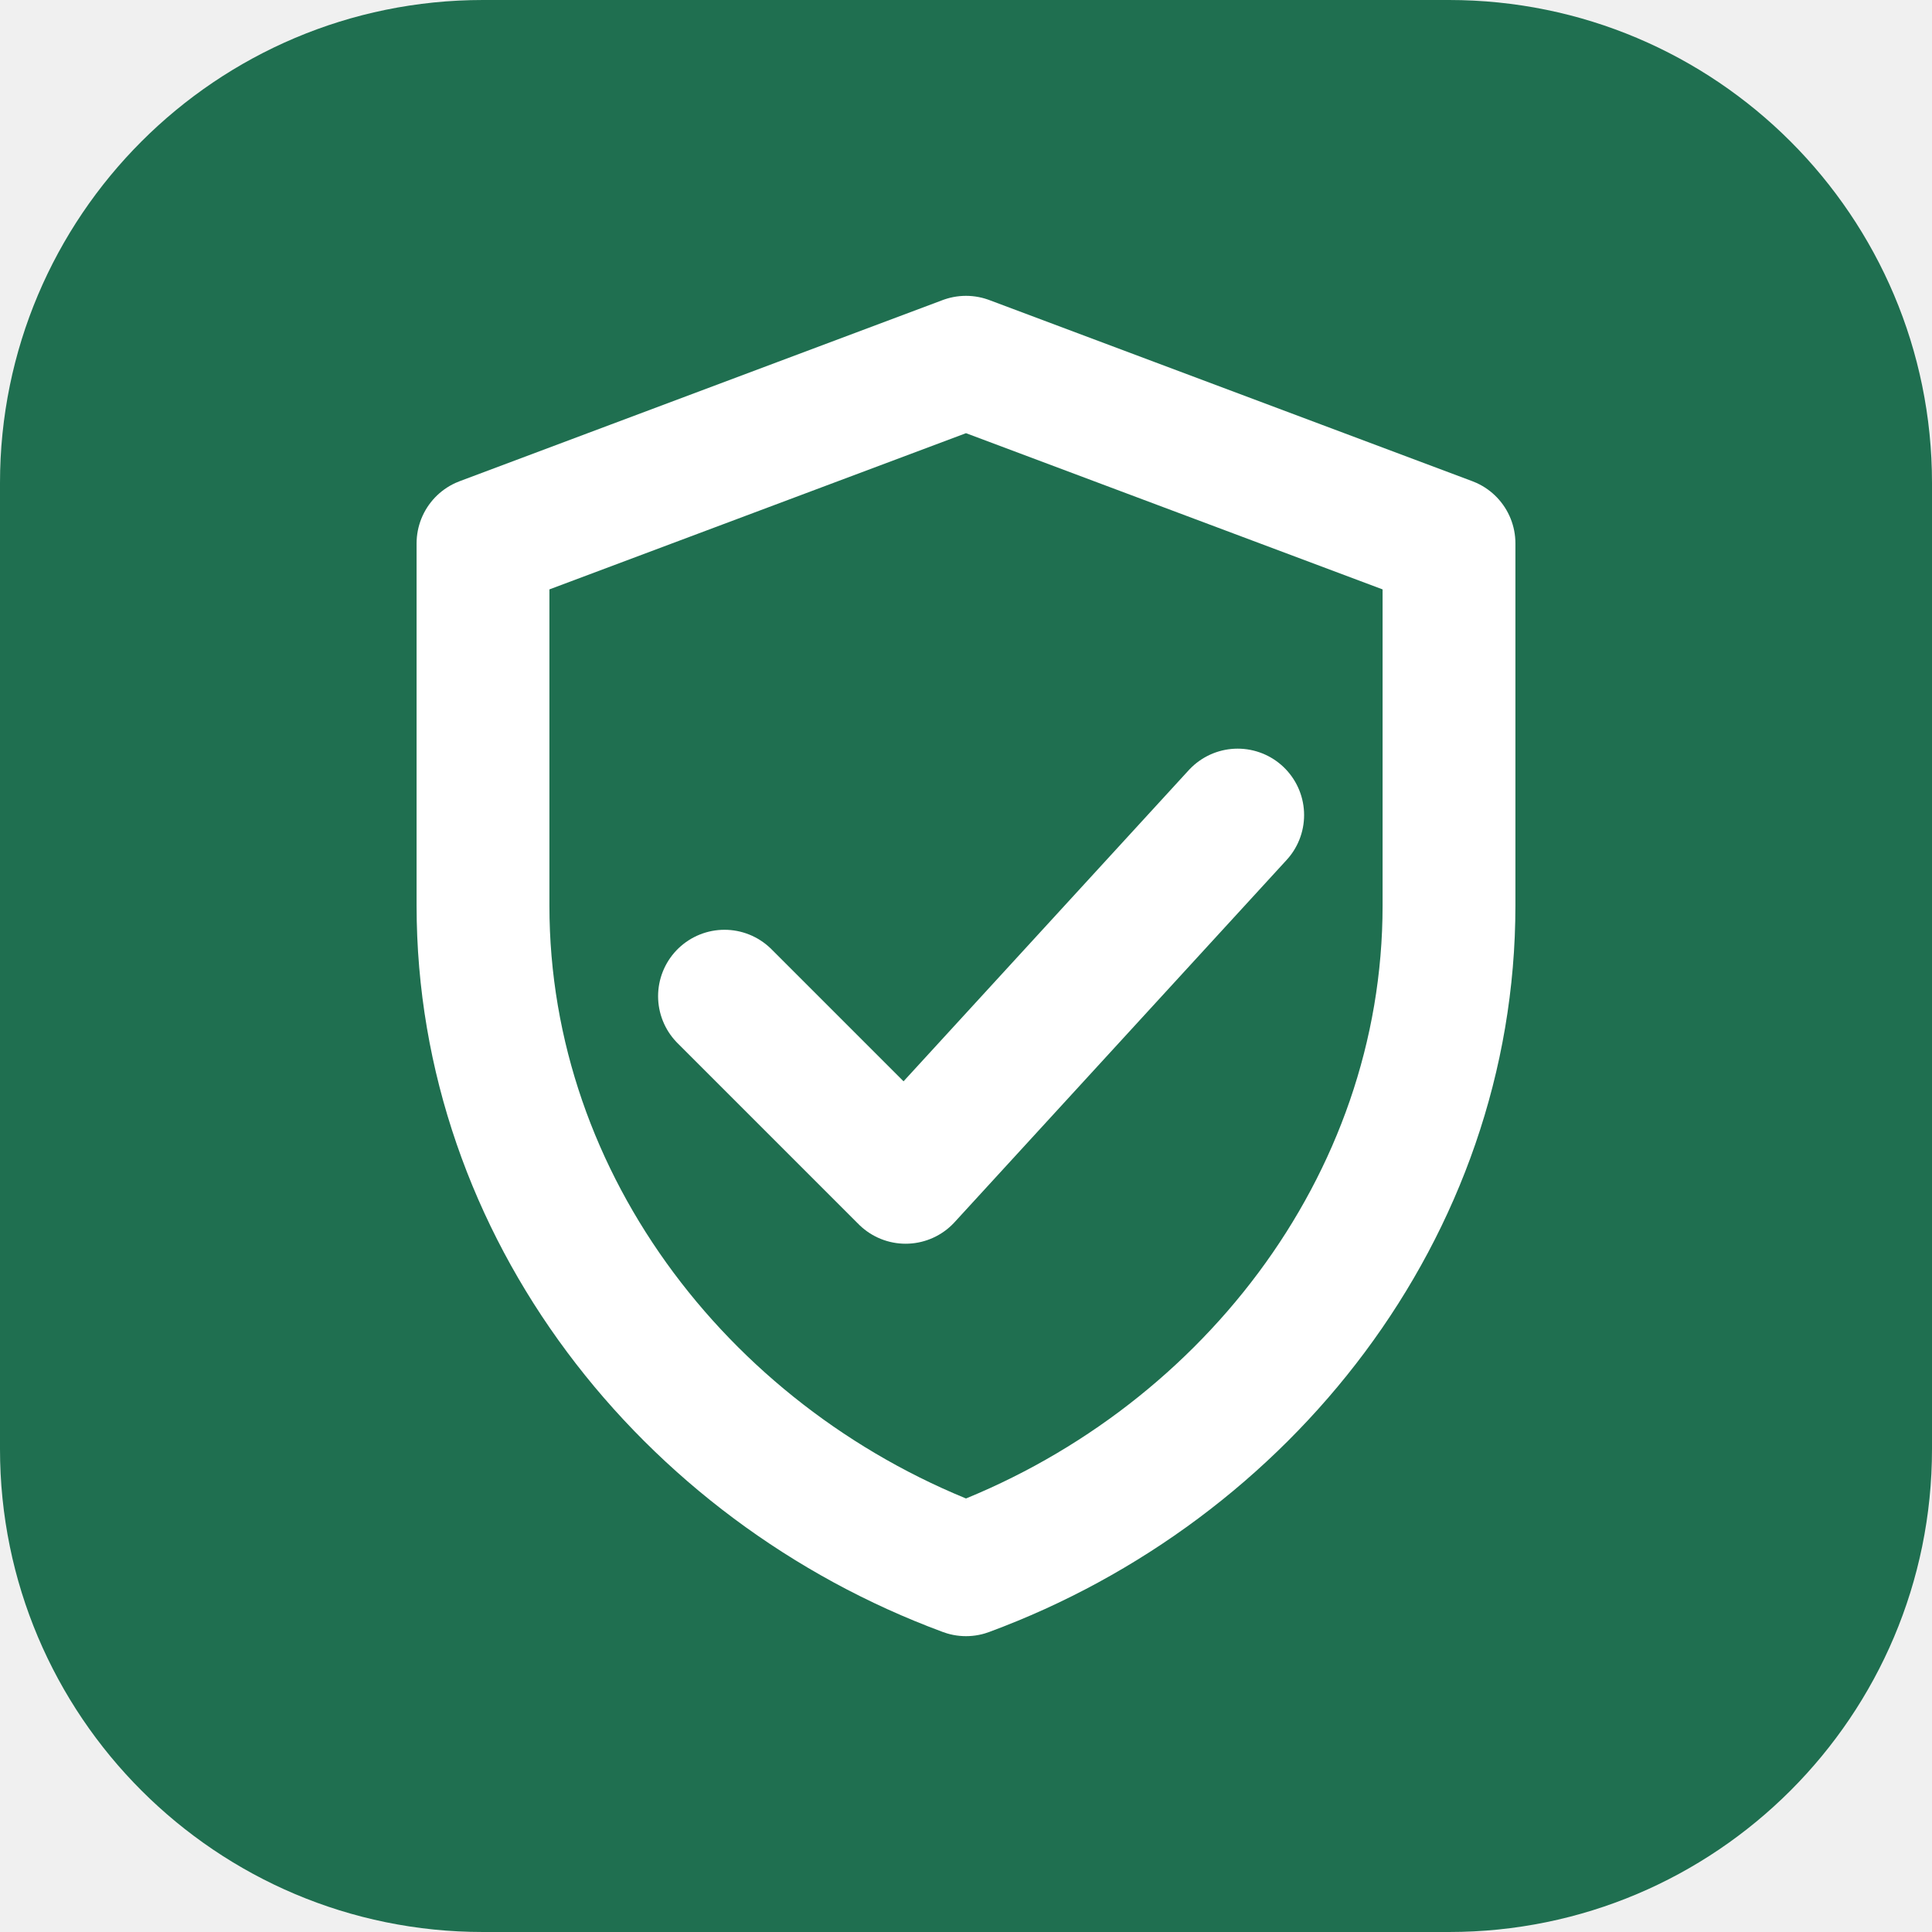
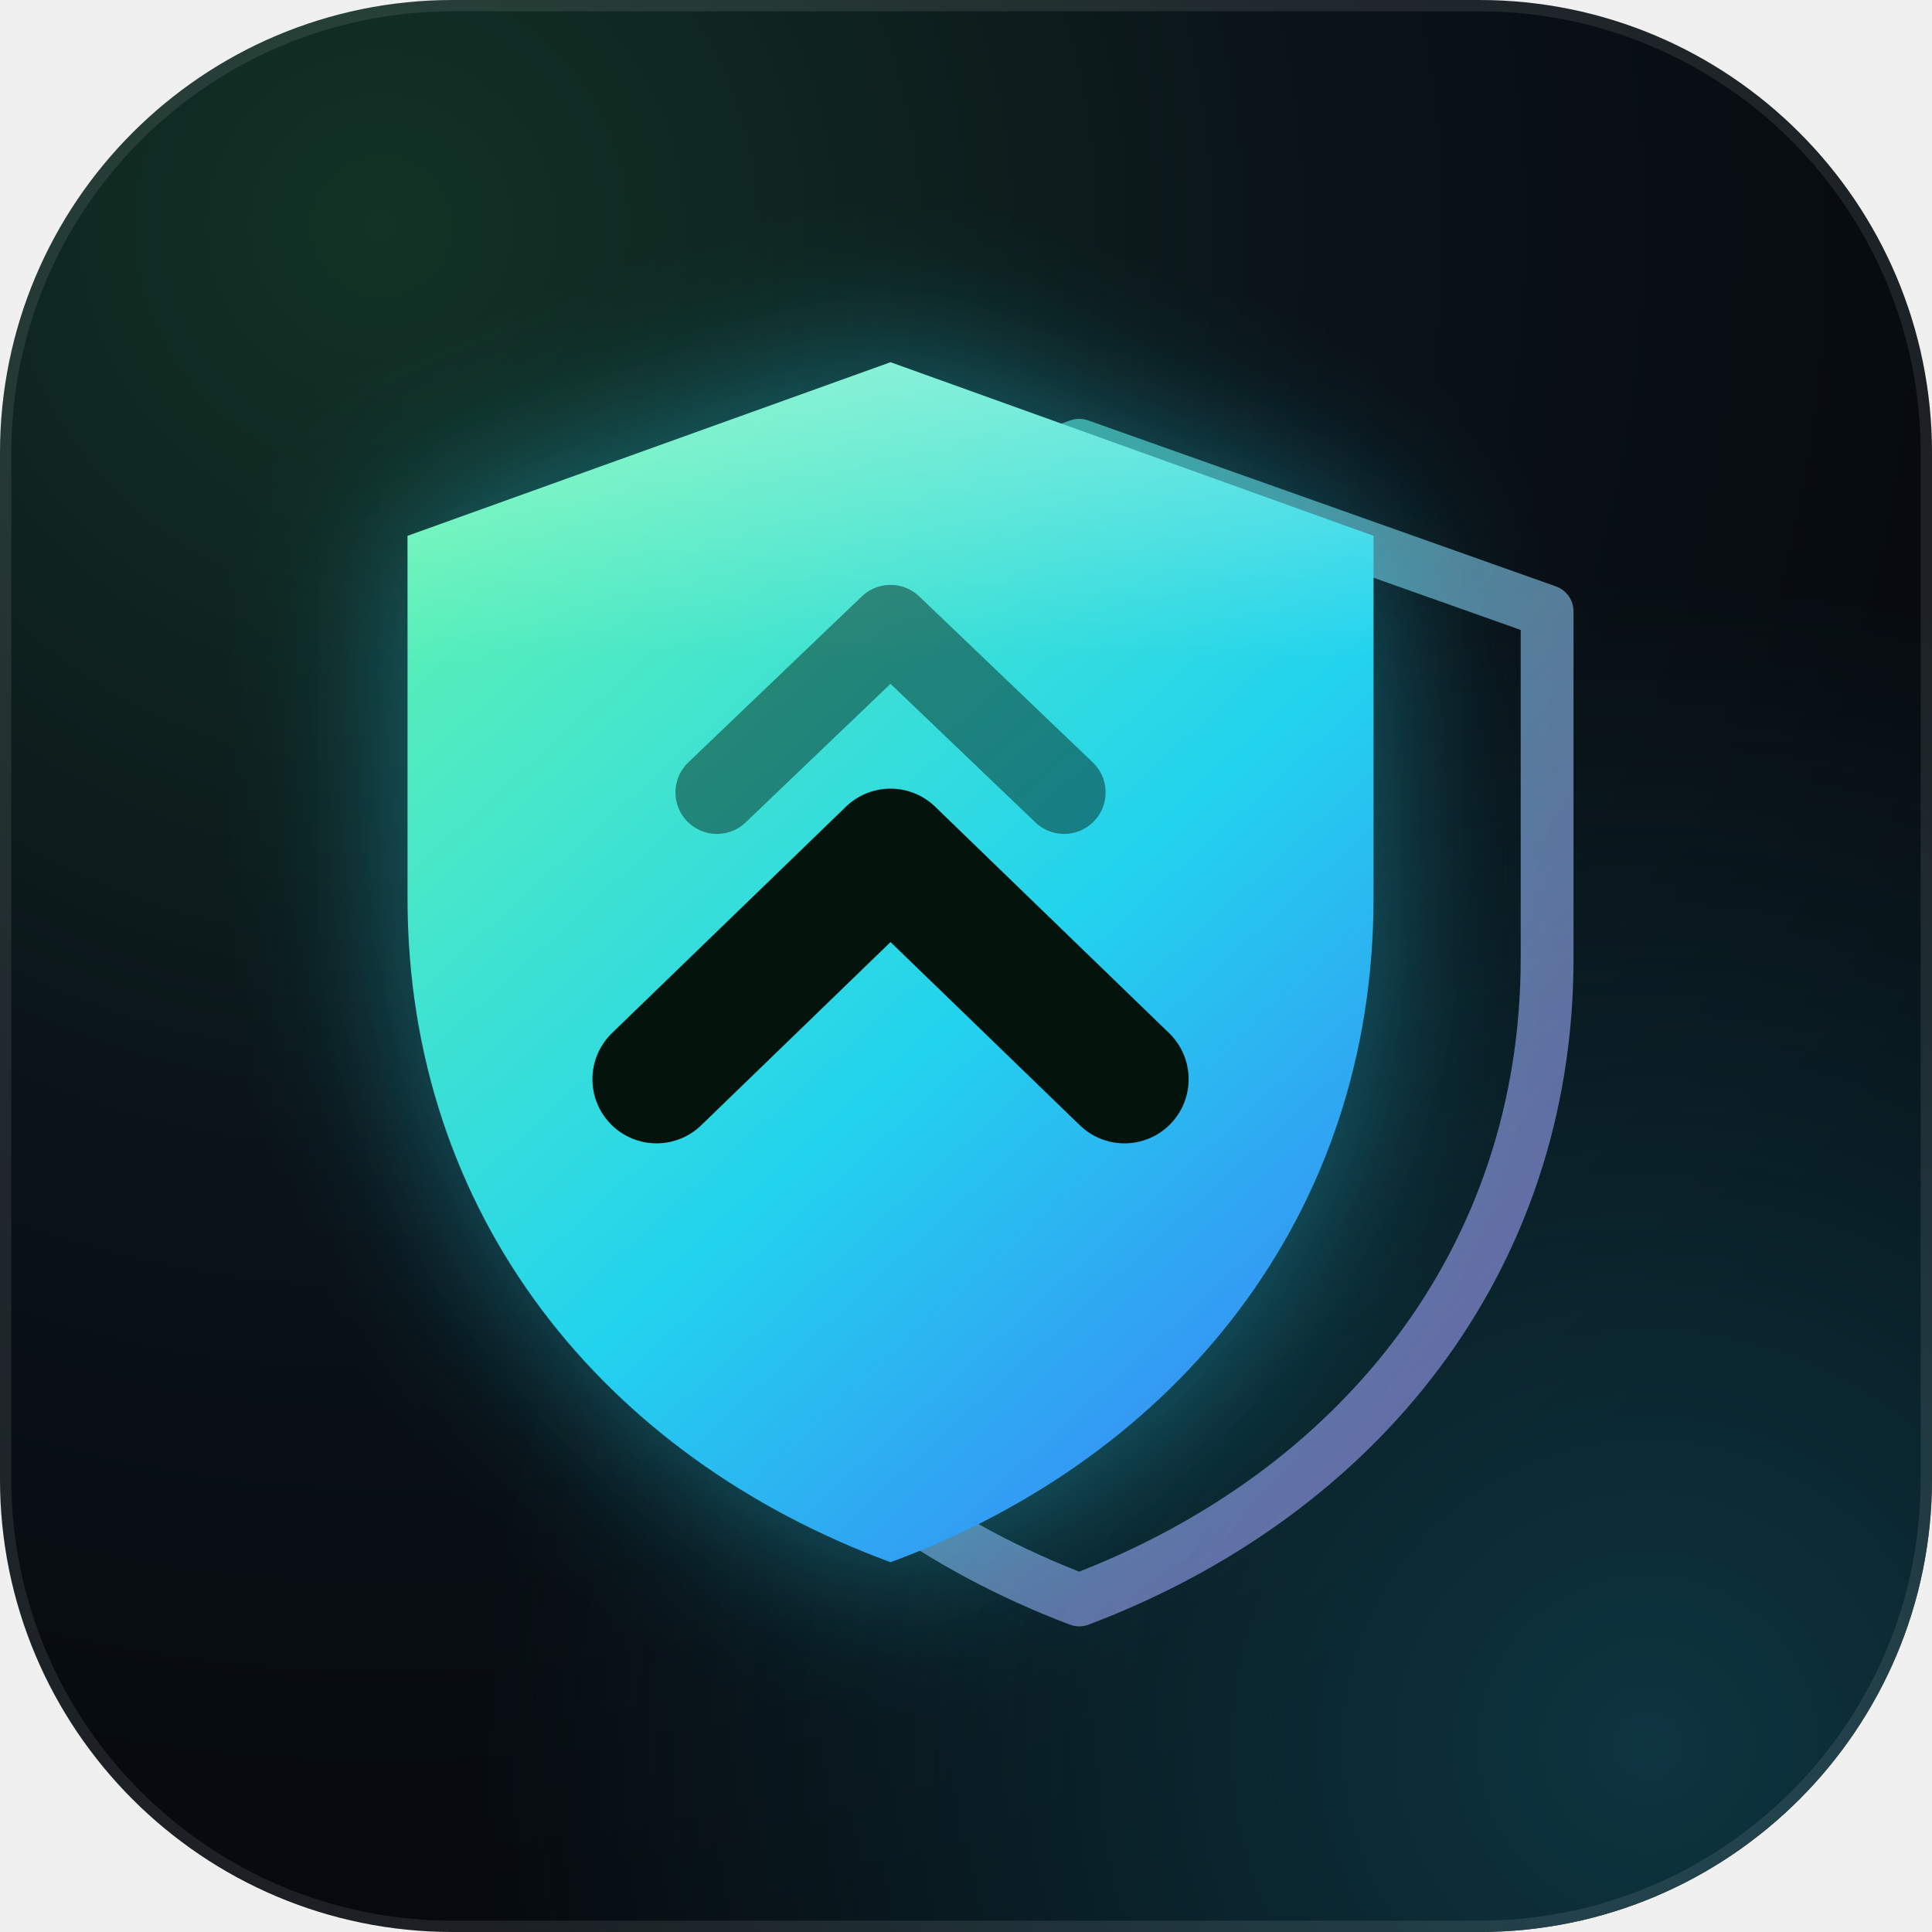
- <svg xmlns="http://www.w3.org/2000/svg" viewBox="0 0 32 32">
-   <rect width="32" height="32" rx="8" fill="#1f6f50" />
-   <path d="M16 6l8 3v6c0 5-3.4 9.3-8 11-4.6-1.7-8-6-8-11V9l8-3z" fill="none" stroke="#fff" stroke-width="2.2" stroke-linejoin="round" />
-   <path d="M12 16.5l3 3 5.5-6" fill="none" stroke="#fff" stroke-width="2.2" stroke-linecap="round" stroke-linejoin="round" />
+ <svg xmlns="http://www.w3.org/2000/svg" viewBox="0 0 512 512" width="512" height="512">
+   <defs>
+     <radialGradient id="bgA" cx="0.2" cy="0.12" r="0.9">
+       <stop offset="0" stop-color="#123326" />
+       <stop offset="0.55" stop-color="#0a1218" />
+       <stop offset="1" stop-color="#06090d" />
+     </radialGradient>
+     <radialGradient id="bgB" cx="0.85" cy="0.9" r="0.6">
+       <stop offset="0" stop-color="#0e3a46" stop-opacity="0.9" />
+       <stop offset="1" stop-color="#0e3a46" stop-opacity="0" />
+     </radialGradient>
+     <linearGradient id="front" x1="0.15" y1="0.05" x2="0.85" y2="1">
+       <stop offset="0" stop-color="#5cf2b4" />
+       <stop offset="0.55" stop-color="#22d3ee" />
+       <stop offset="1" stop-color="#3b82f6" />
+     </linearGradient>
+     <linearGradient id="back" x1="0" y1="0" x2="1" y2="1">
+       <stop offset="0" stop-color="#34d399" stop-opacity="0.85" />
+       <stop offset="1" stop-color="#a78bfa" stop-opacity="0.6" />
+     </linearGradient>
+     <linearGradient id="gloss" x1="0" y1="0" x2="0" y2="1">
+       <stop offset="0" stop-color="#fff" stop-opacity="0.35" />
+       <stop offset="0.5" stop-color="#fff" stop-opacity="0" />
+     </linearGradient>
+     <filter id="glow" x="-40%" y="-40%" width="180%" height="180%">
+       <feGaussianBlur stdDeviation="22" />
+     </filter>
+     <clipPath id="frontClip">
+       <path d="M236 96 L364 142 V238 C364 322 312 386 236 414 C160 386 108 322 108 238 V142 Z" />
+     </clipPath>
+   </defs>
+   <rect width="512" height="512" rx="120" fill="url(#bgA)" />
+   <rect width="512" height="512" rx="120" fill="url(#bgB)" />
+   <rect x="1.5" y="1.5" width="509" height="509" rx="118.5" fill="none" stroke="#fff" stroke-opacity="0.09" stroke-width="3" />
+   <path d="M286 118 L410 162 V254 C410 334 360 396 286 424 C212 396 162 334 162 254 V162 Z" fill="none" stroke="url(#back)" stroke-width="14" stroke-linejoin="round" />
+   <path d="M236 96 L364 142 V238 C364 322 312 386 236 414 C160 386 108 322 108 238 V142 Z" fill="#22d3ee" opacity="0.45" filter="url(#glow)" />
+   <path d="M236 96 L364 142 V238 C364 322 312 386 236 414 C160 386 108 322 108 238 V142 Z" fill="url(#front)" />
+   <rect x="100" y="90" width="270" height="170" fill="url(#gloss)" clip-path="url(#frontClip)" />
+   <path d="M174 286 L236 226 L298 286" fill="none" stroke="#04140d" stroke-width="34" stroke-linecap="round" stroke-linejoin="round" />
+   <path d="M190 210 L236 166 L282 210" fill="none" stroke="#04140d" stroke-opacity="0.45" stroke-width="22" stroke-linecap="round" stroke-linejoin="round" />
</svg>
